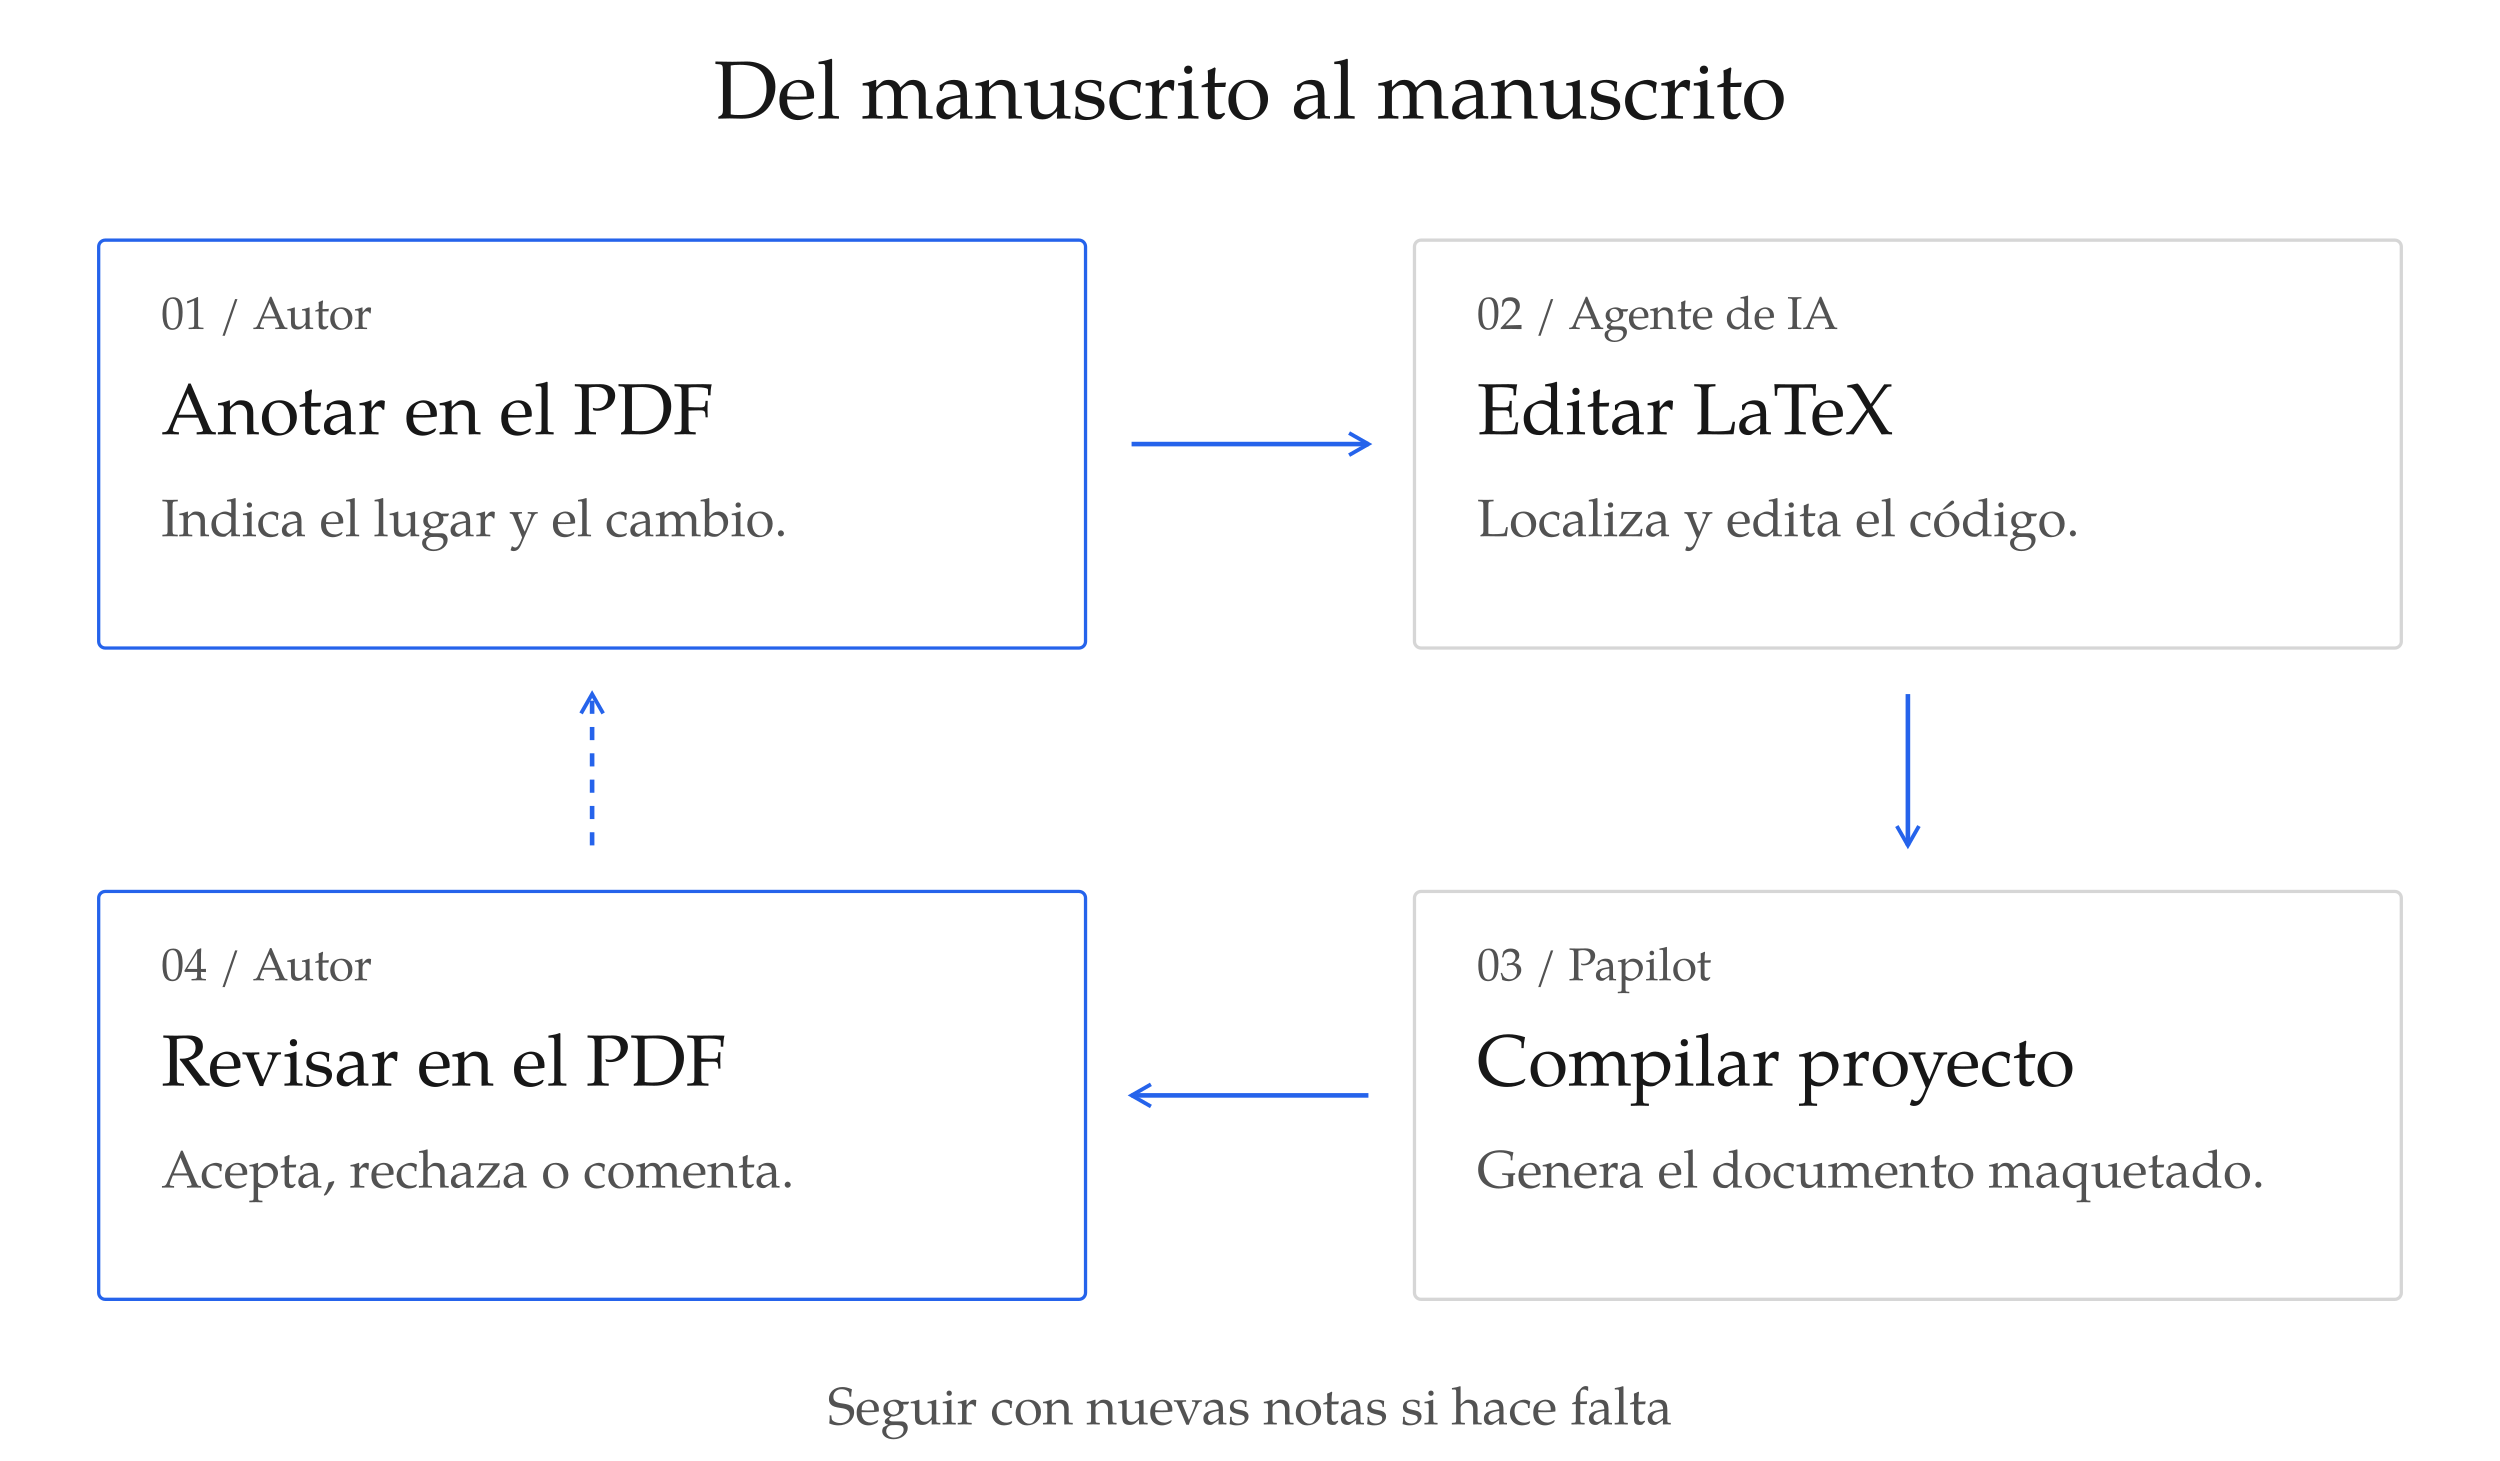
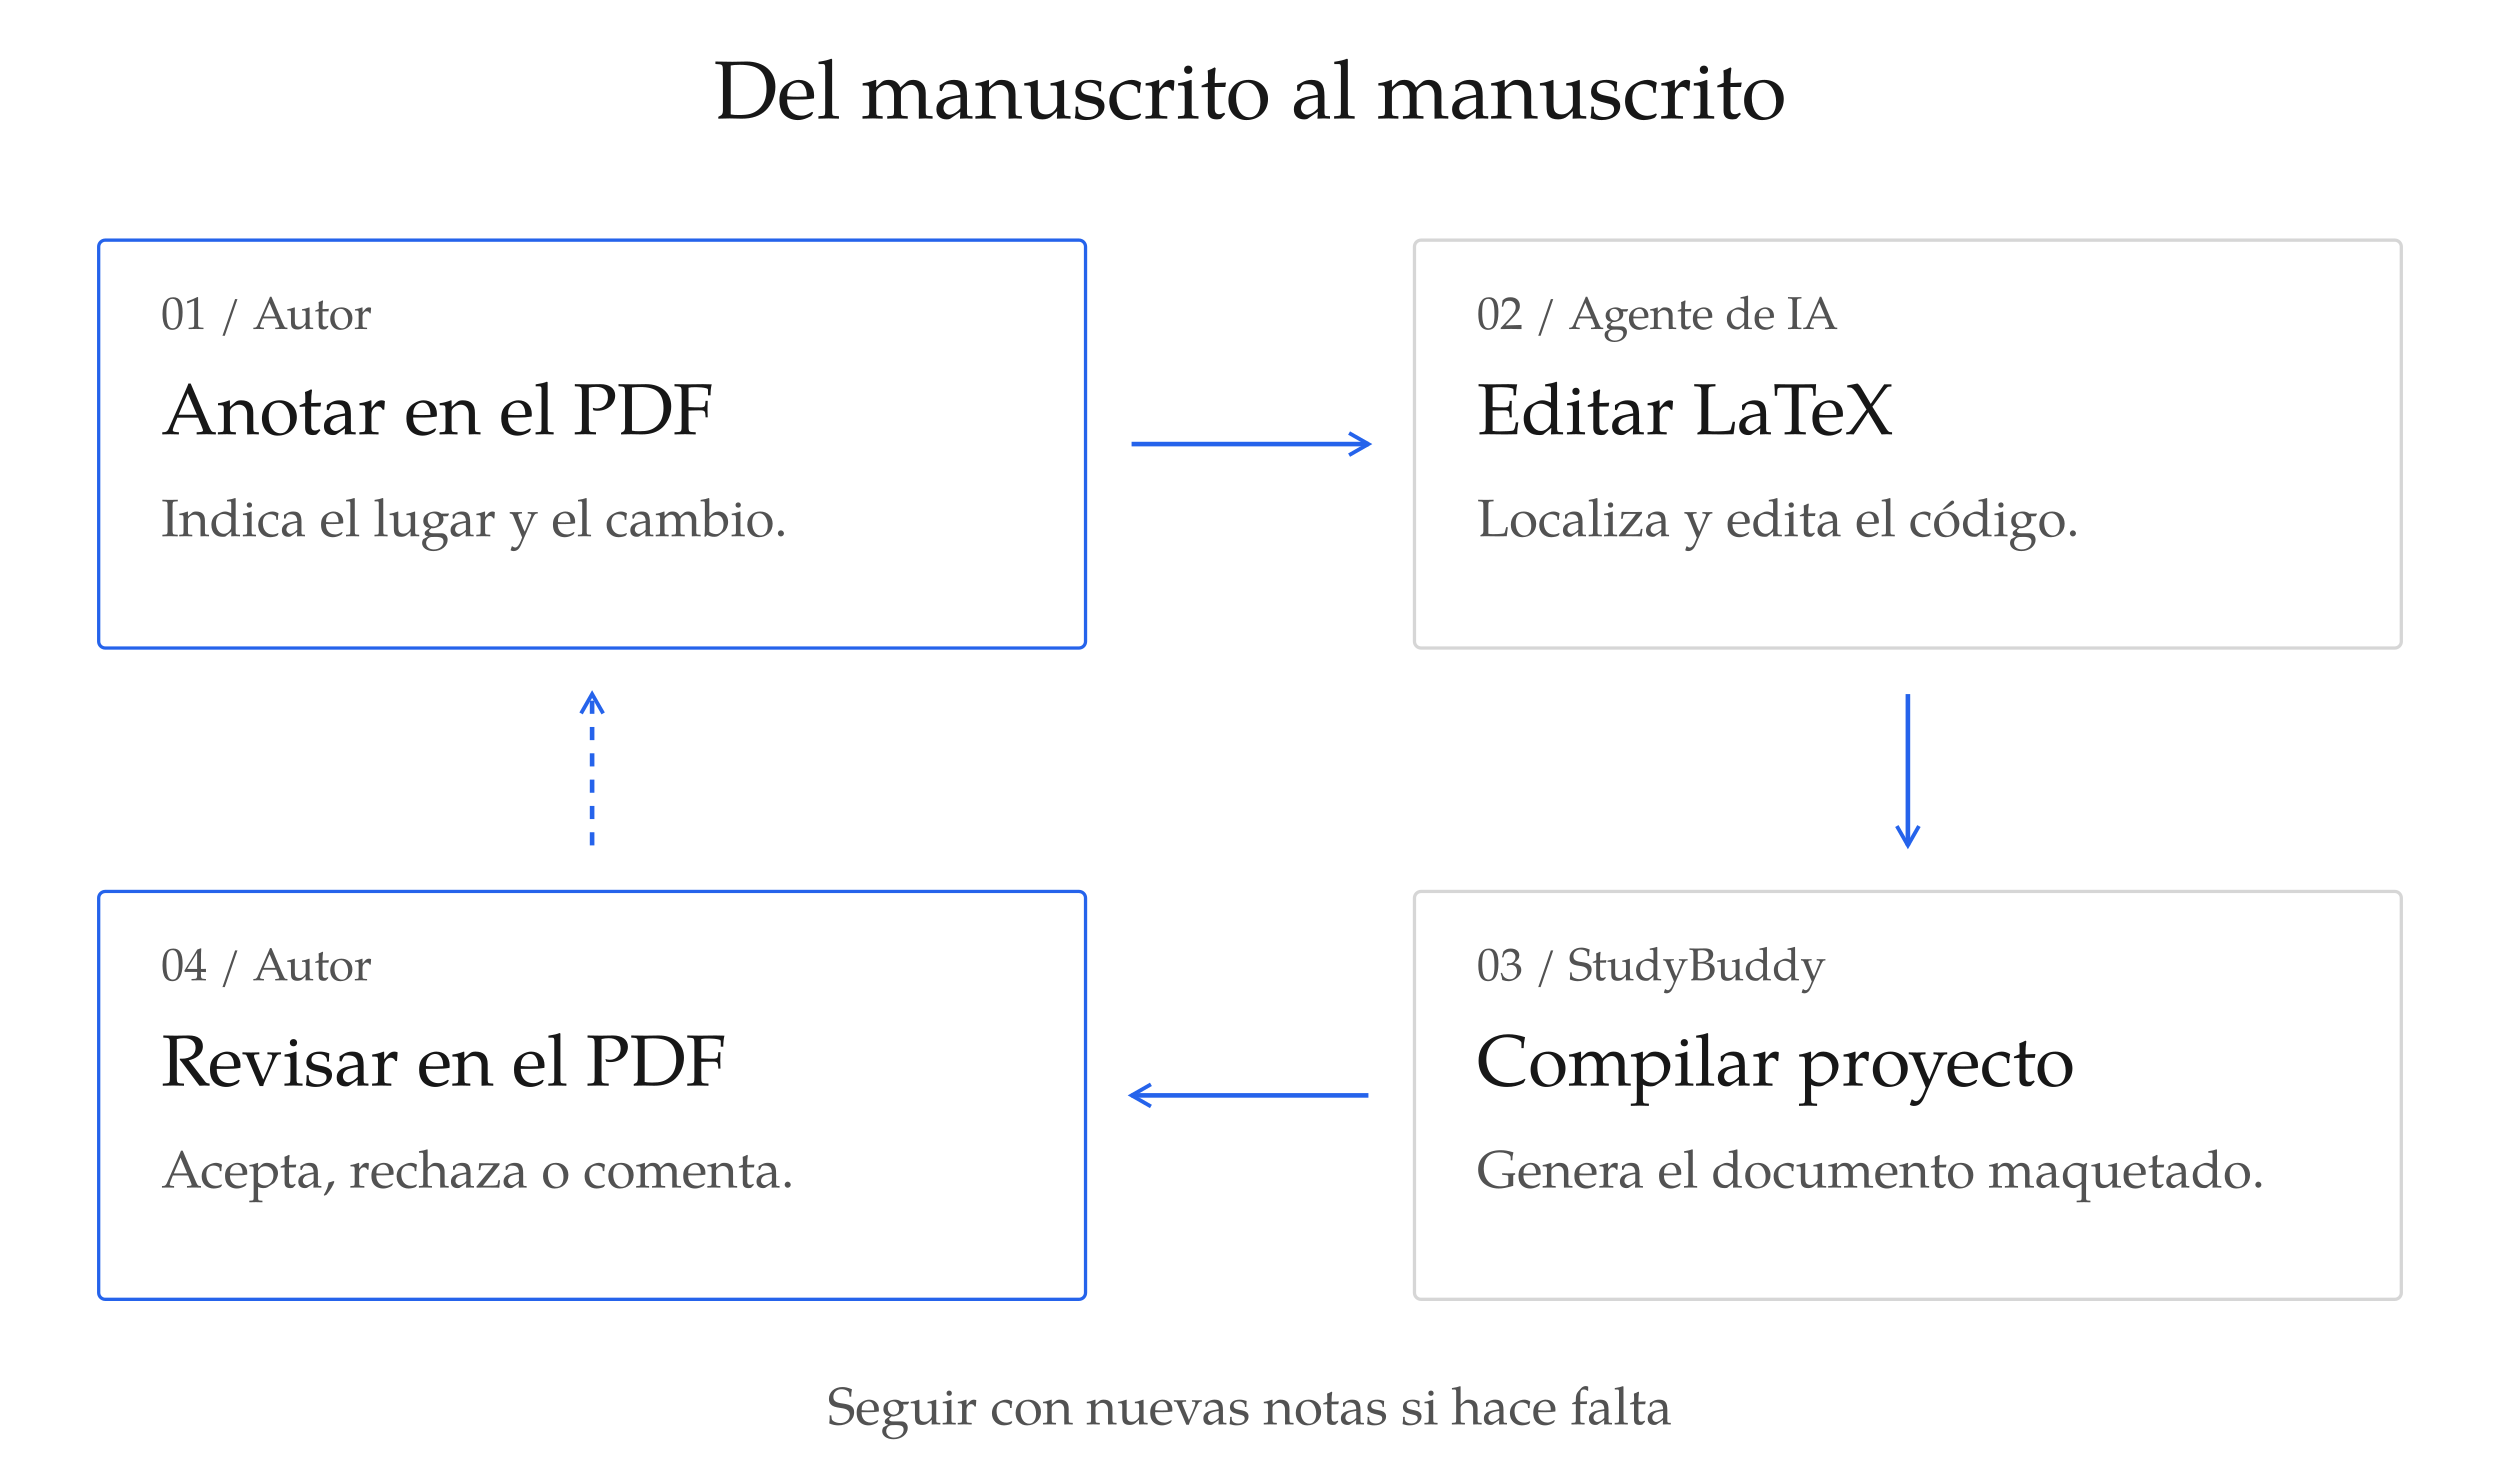
<svg xmlns="http://www.w3.org/2000/svg" viewBox="0 0 760 444" role="img" aria-labelledby="title desc">
  <defs>
    <marker id="arrow" viewBox="0 0 10 10" refX="8" refY="5" markerWidth="6" markerHeight="6" orient="auto-start-reverse">
      <path d="M1 1 8 5 1 9" fill="none" stroke="var(--art-accent, #2563eb)" stroke-width="1.4" />
    </marker>
  </defs>
  <g font-family="'Paper Serif','TeX Gyre Pagella',Palatino,'Songti SC','Noto Serif CJK SC',SimSun,serif">
    <text x="380" y="36" font-size="25" fill="var(--art-ink, #171717)" text-anchor="middle">Del manuscrito al manuscrito</text>
    <rect x="30" y="73" width="300" height="124" rx="2" fill="var(--art-paper, #fff)" stroke="var(--art-accent, #2563eb)" />
    <text x="49" y="100" font-size="14" fill="var(--art-muted, #525252)">01  /  Autor</text>
    <text x="49" y="132" font-size="22" fill="var(--art-ink, #171717)">Anotar en el PDF</text>
    <text x="49" y="163" font-size="16" fill="var(--art-muted, #525252)">Indica el lugar y el cambio.</text>
    <rect x="430" y="73" width="300" height="124" rx="2" fill="var(--art-paper, #fff)" stroke="var(--art-line, #d6d6d6)" />
    <text x="449" y="100" font-size="14" fill="var(--art-muted, #525252)">02  /  Agente de IA</text>
    <text x="449" y="132" font-size="22" fill="var(--art-ink, #171717)">Editar LaTeX</text>
    <text x="449" y="163" font-size="16" fill="var(--art-muted, #525252)">Localiza y edita el código.</text>
    <rect x="430" y="271" width="300" height="124" rx="2" fill="var(--art-paper, #fff)" stroke="var(--art-line, #d6d6d6)" />
-     <text x="449" y="298" font-size="14" fill="var(--art-muted, #525252)">03  /  Papilot</text>
+     <text x="449" y="298" font-size="14" fill="var(--art-muted, #525252)">03  /  StudyBuddy</text>
    <text x="449" y="330" font-size="22" fill="var(--art-ink, #171717)">Compilar proyecto</text>
    <text x="449" y="361" font-size="16" fill="var(--art-muted, #525252)">Genera el documento maquetado.</text>
    <rect x="30" y="271" width="300" height="124" rx="2" fill="var(--art-paper, #fff)" stroke="var(--art-accent, #2563eb)" />
    <text x="49" y="298" font-size="14" fill="var(--art-muted, #525252)">04  /  Autor</text>
    <text x="49" y="330" font-size="22" fill="var(--art-ink, #171717)">Revisar en el PDF</text>
    <text x="49" y="361" font-size="16" fill="var(--art-muted, #525252)">Acepta, rechaza o comenta.</text>
    <path d="M344 135h72" fill="none" stroke="var(--art-accent, #2563eb)" stroke-width="1.4" marker-end="url(#arrow)" />
    <path d="M580 211v46" fill="none" stroke="var(--art-accent, #2563eb)" stroke-width="1.4" marker-end="url(#arrow)" />
    <path d="M416 333h-72" fill="none" stroke="var(--art-accent, #2563eb)" stroke-width="1.4" marker-end="url(#arrow)" />
    <path d="M180 257v-46" fill="none" stroke="var(--art-accent, #2563eb)" stroke-width="1.4" stroke-dasharray="4 4" marker-end="url(#arrow)" />
    <text x="380" y="433" font-size="16" fill="var(--art-muted, #525252)" text-anchor="middle">Seguir con nuevas notas si hace falta</text>
  </g>
</svg>
